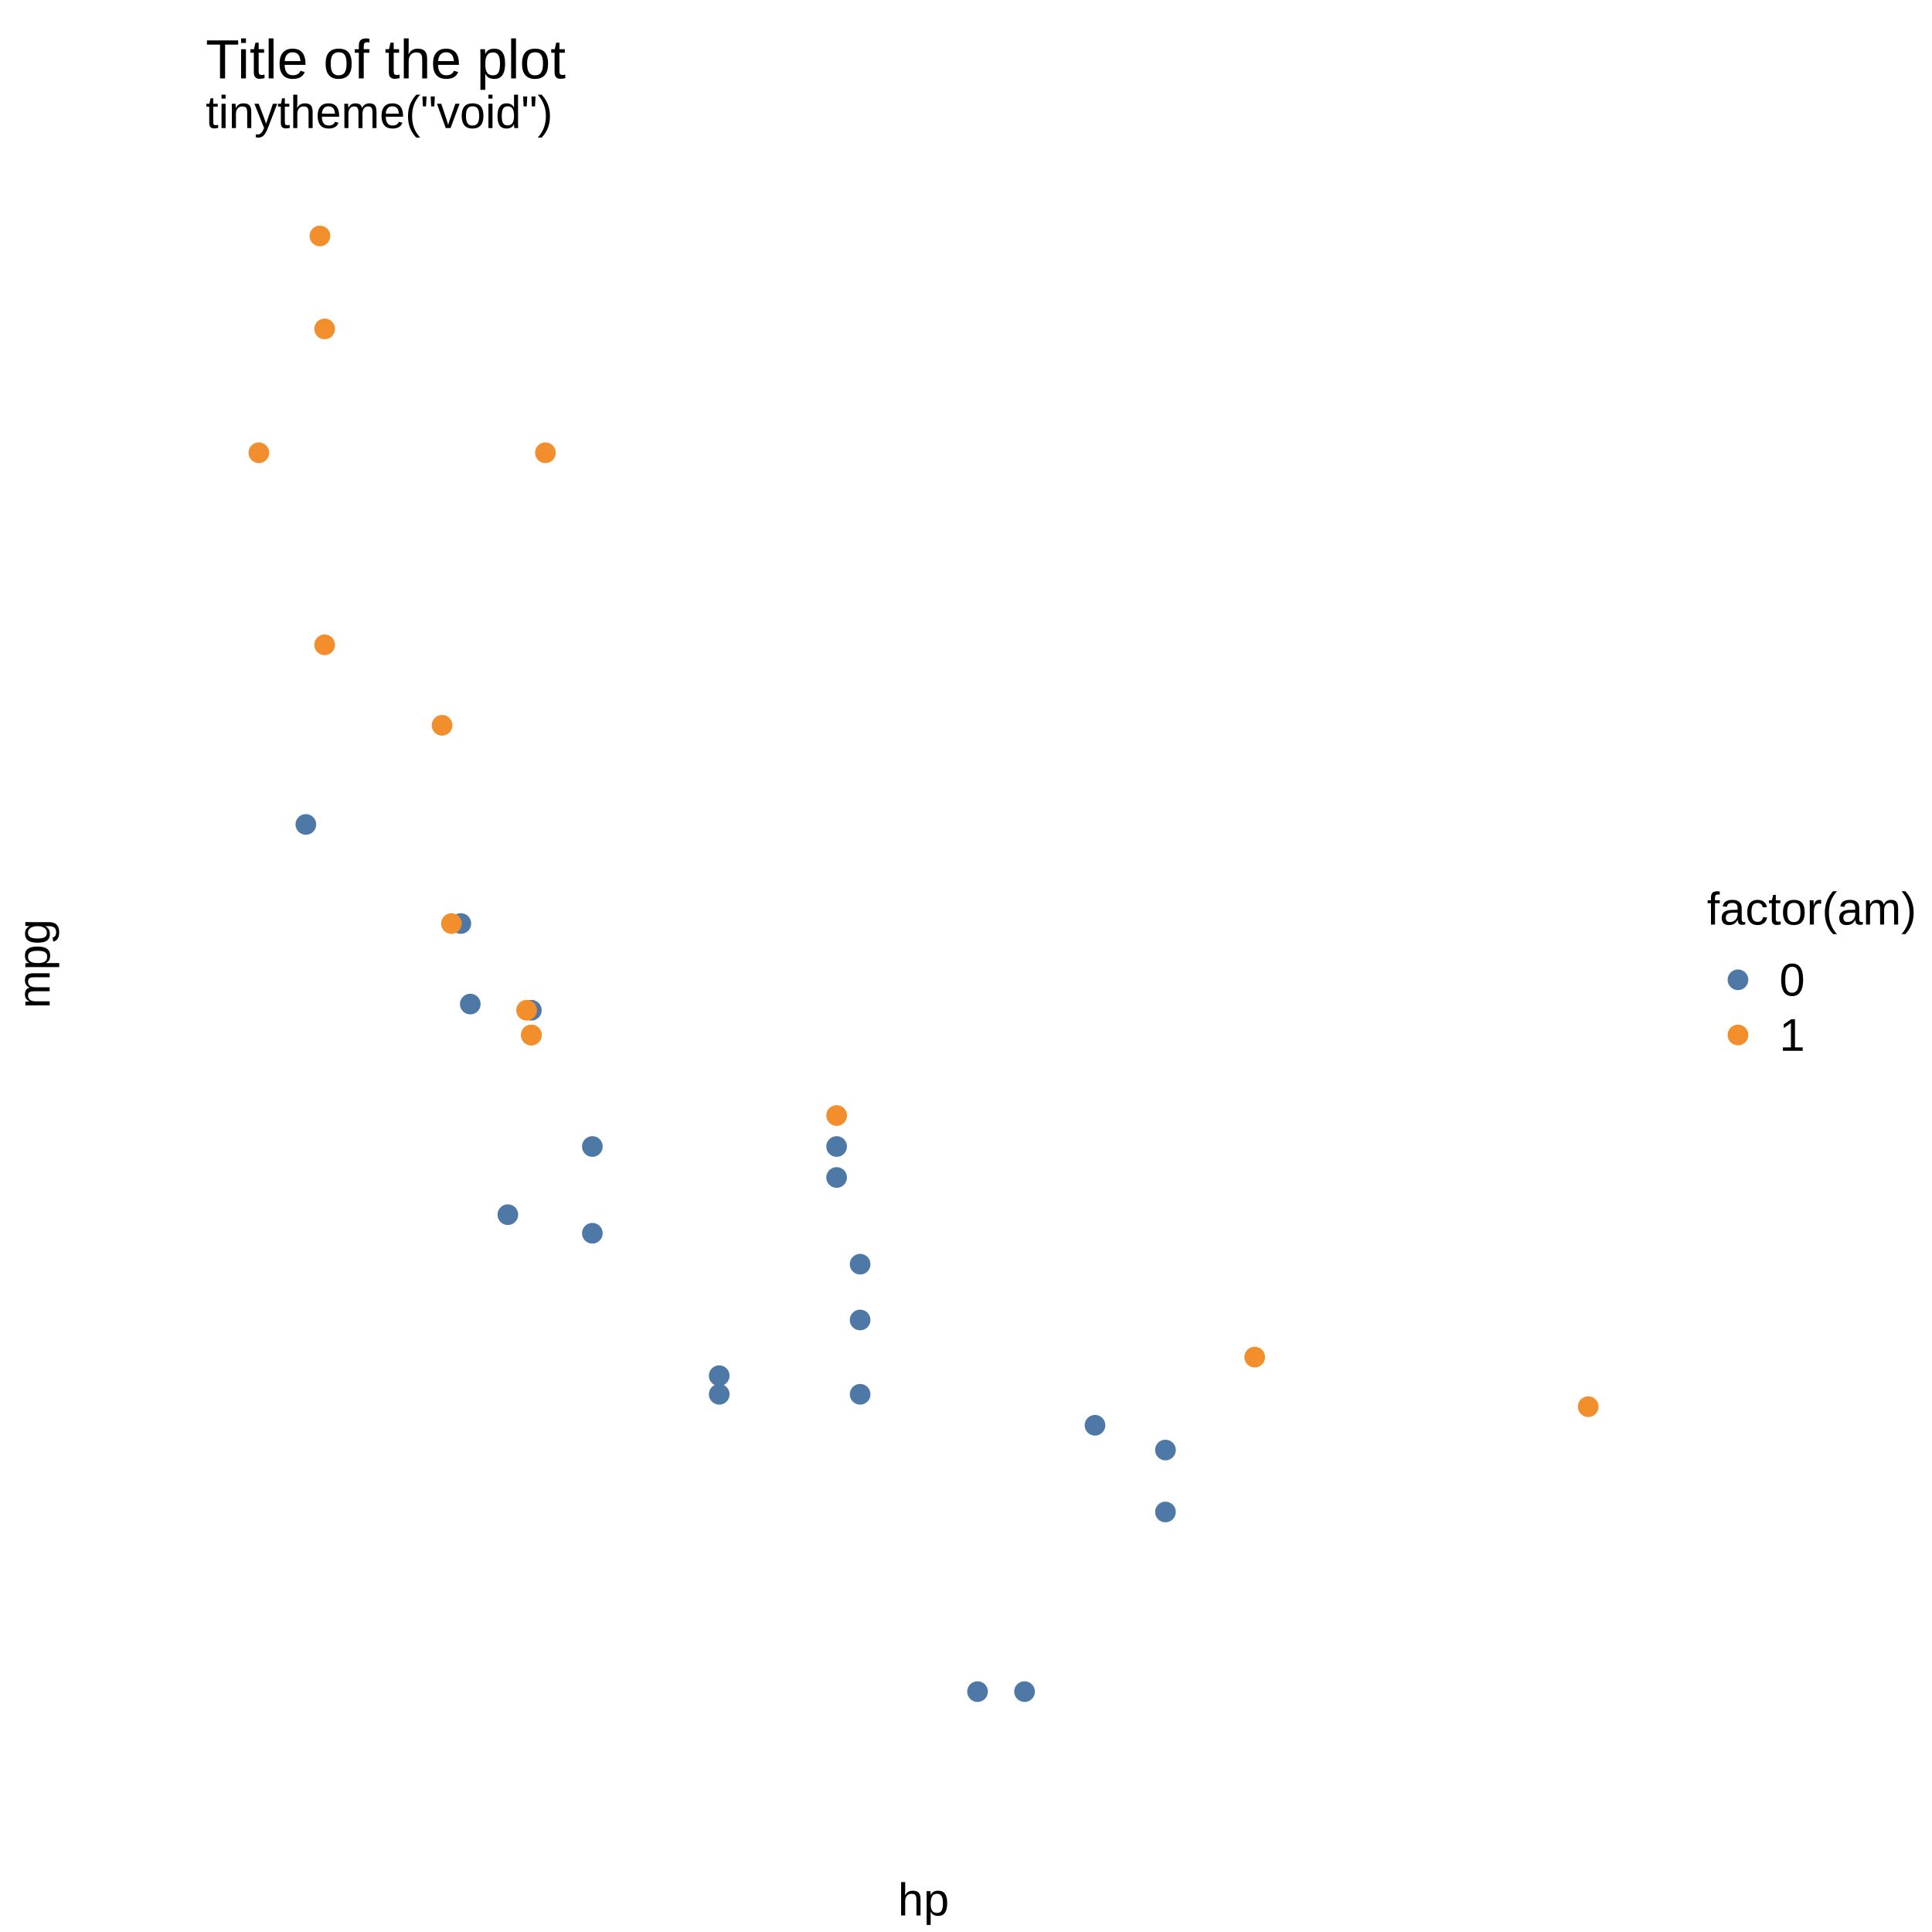
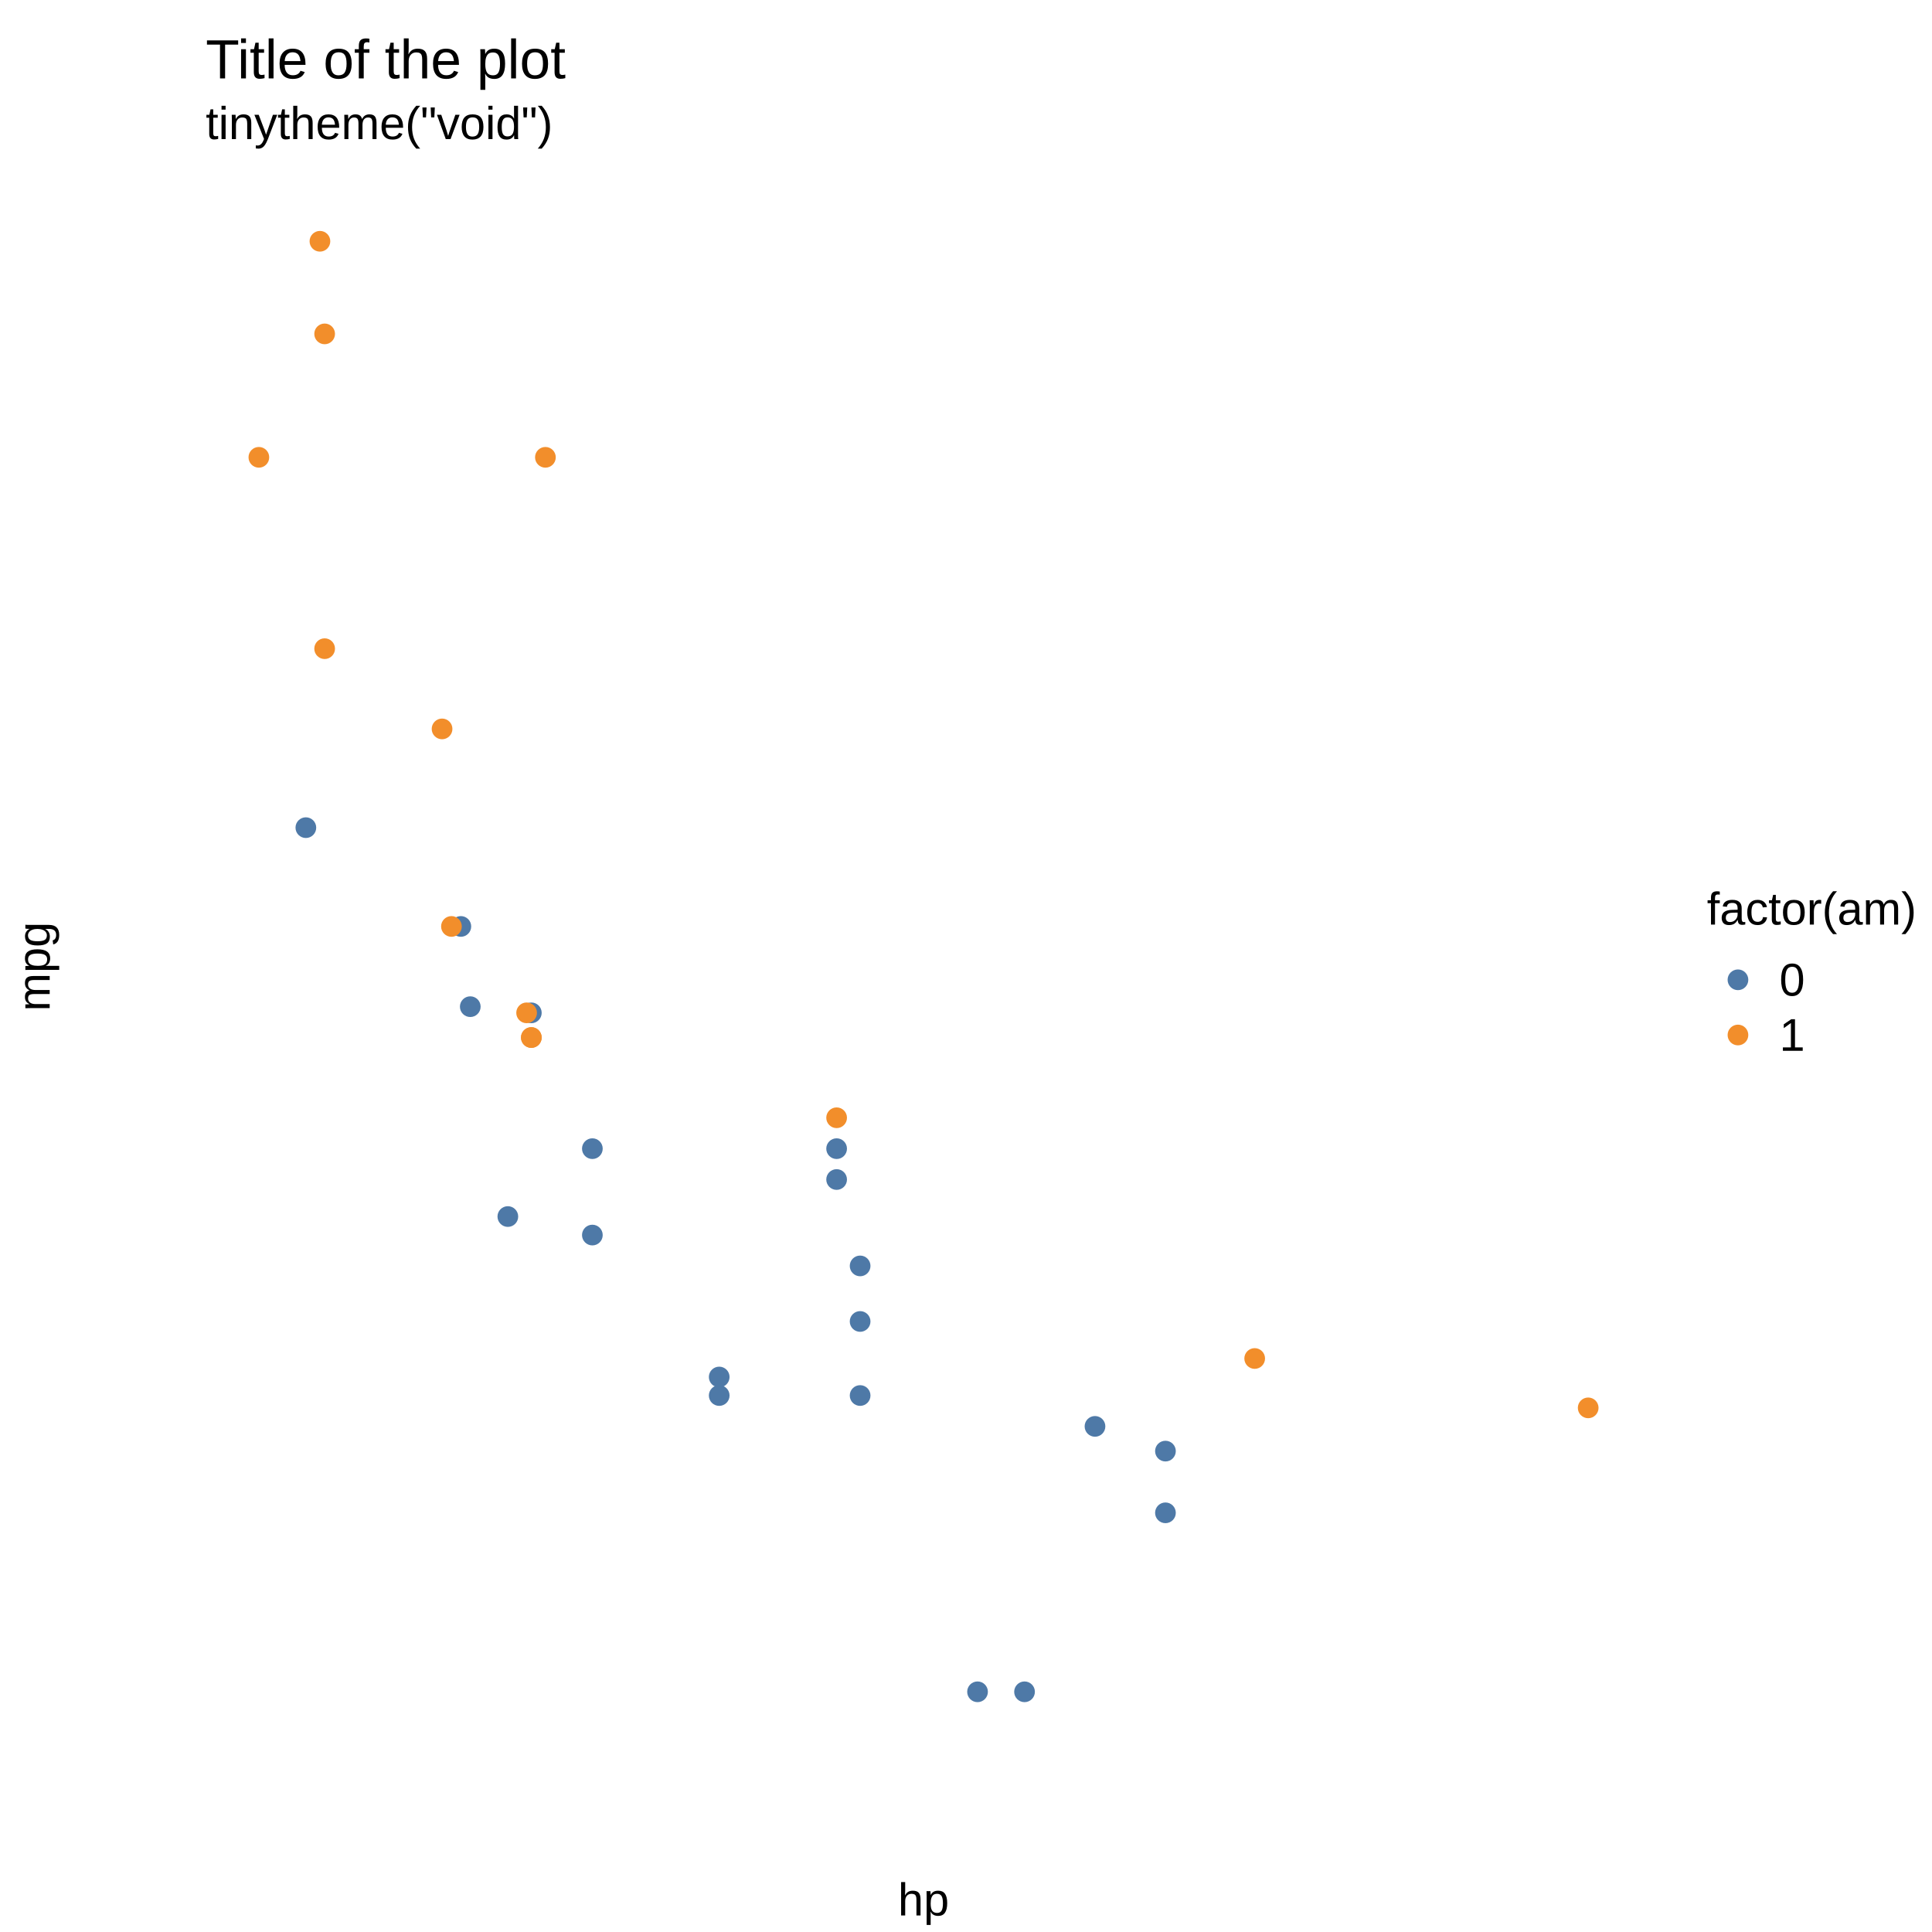
<svg xmlns="http://www.w3.org/2000/svg" width="504.00pt" height="504.00pt" viewBox="0 0 504.00 504.00">
  <g class="svglite">
    <defs>
      <style type="text/css">
    .svglite line, .svglite polyline, .svglite polygon, .svglite path, .svglite rect, .svglite circle {
      fill: none;
      stroke: #000000;
      stroke-linecap: round;
      stroke-linejoin: round;
      stroke-miterlimit: 10.00;
    }
    .svglite text {
      white-space: pre;
    }
    .svglite g.glyphgroup path {
      fill: inherit;
      stroke: none;
    }
  </style>
    </defs>
    <rect width="100%" height="100%" style="stroke: none; fill: #FFFFFF;" />
    <defs>
      <clipPath id="cpMC4wMHw1MDQuMDB8MC4wMHw1MDQuMDA=">
        <rect x="0.00" y="0.00" width="504.00" height="504.00" />
      </clipPath>
    </defs>
    <g clip-path="url(#cpMC4wMHw1MDQuMDB8MC4wMHw1MDQuMDA=)">
      <circle cx="453.38" cy="255.60" r="2.70" style="stroke-width: 0.75; stroke: none; fill: #4E79A7;" />
      <circle cx="453.38" cy="270.00" r="2.70" style="stroke-width: 0.75; stroke: none; fill: #F28E2B;" />
      <text x="472.62" y="241.20" text-anchor="middle" style="font-size: 12.00px; font-family: &quot;Liberation Sans&quot;;" textLength="54.67px" lengthAdjust="spacingAndGlyphs">factor(am)</text>
      <text x="464.18" y="259.73" style="font-size: 12.00px; font-family: &quot;Liberation Sans&quot;;" textLength="6.67px" lengthAdjust="spacingAndGlyphs">0</text>
      <text x="464.18" y="274.13" style="font-size: 12.00px; font-family: &quot;Liberation Sans&quot;;" textLength="6.67px" lengthAdjust="spacingAndGlyphs">1</text>
-       <text x="53.66" y="33.41" style="font-size: 12.00px; font-family: &quot;Liberation Sans&quot;;" textLength="90.56px" lengthAdjust="spacingAndGlyphs">tinytheme("void")</text>
+       <text x="53.66" y="36.29" style="font-size: 12.00px; font-family: &quot;Liberation Sans&quot;;" textLength="90.56px" lengthAdjust="spacingAndGlyphs">tinytheme("void")</text>
    </g>
    <defs>
      <clipPath id="cpMC4wMHw0MjguMTh8MC4wMHw1MDQuMDA=">
        <rect x="0.00" y="0.00" width="428.18" height="504.00" />
      </clipPath>
    </defs>
    <g clip-path="url(#cpMC4wMHw0MjguMTh8MC4wMHw1MDQuMDA=)">
      <text x="53.66" y="20.45" style="font-size: 14.40px; font-family: &quot;Liberation Sans&quot;;" textLength="93.88px" lengthAdjust="spacingAndGlyphs">Title of the plot</text>
      <text x="240.92" y="499.68" text-anchor="middle" style="font-size: 12.00px; font-family: &quot;Liberation Sans&quot;;" textLength="13.34px" lengthAdjust="spacingAndGlyphs">hp</text>
-       <text transform="translate(12.96,251.42) rotate(-90)" text-anchor="middle" style="font-size: 12.00px; font-family: &quot;Liberation Sans&quot;;" textLength="23.34px" lengthAdjust="spacingAndGlyphs">mpg</text>
+       <text transform="translate(12.96,252.14) rotate(-90)" text-anchor="middle" style="font-size: 12.00px; font-family: &quot;Liberation Sans&quot;;" textLength="23.34px" lengthAdjust="spacingAndGlyphs">mpg</text>
    </g>
    <defs>
-       <clipPath id="cpNTMuNjZ8NDI4LjE4fDQ2LjM3fDQ1Ni40OA==">
-         <rect x="53.66" y="46.37" width="374.52" height="410.11" />
+       <clipPath id="cpNTMuNjZ8NDI4LjE4fDQ3LjgxfDQ1Ni40OA==">
+         <rect x="53.66" y="47.81" width="374.52" height="408.67" />
      </clipPath>
    </defs>
-     <g clip-path="url(#cpNTMuNjZ8NDI4LjE4fDQ2LjM3fDQ1Ni40OA==)">
-       <circle cx="138.61" cy="263.54" r="2.70" style="stroke-width: 0.75; stroke: none; fill: #4E79A7;" />
-       <circle cx="218.25" cy="307.17" r="2.70" style="stroke-width: 0.75; stroke: none; fill: #4E79A7;" />
-       <circle cx="132.48" cy="316.87" r="2.70" style="stroke-width: 0.75; stroke: none; fill: #4E79A7;" />
-       <circle cx="304.03" cy="378.27" r="2.70" style="stroke-width: 0.75; stroke: none; fill: #4E79A7;" />
-       <circle cx="79.79" cy="215.07" r="2.70" style="stroke-width: 0.75; stroke: none; fill: #4E79A7;" />
-       <circle cx="120.22" cy="240.92" r="2.70" style="stroke-width: 0.75; stroke: none; fill: #4E79A7;" />
-       <circle cx="154.53" cy="299.09" r="2.70" style="stroke-width: 0.75; stroke: none; fill: #4E79A7;" />
-       <circle cx="154.53" cy="321.72" r="2.70" style="stroke-width: 0.75; stroke: none; fill: #4E79A7;" />
-       <circle cx="224.38" cy="344.34" r="2.70" style="stroke-width: 0.75; stroke: none; fill: #4E79A7;" />
-       <circle cx="224.38" cy="329.79" r="2.70" style="stroke-width: 0.75; stroke: none; fill: #4E79A7;" />
-       <circle cx="224.38" cy="363.73" r="2.70" style="stroke-width: 0.75; stroke: none; fill: #4E79A7;" />
-       <circle cx="255.01" cy="441.29" r="2.70" style="stroke-width: 0.75; stroke: none; fill: #4E79A7;" />
-       <circle cx="267.27" cy="441.29" r="2.70" style="stroke-width: 0.75; stroke: none; fill: #4E79A7;" />
-       <circle cx="285.65" cy="371.81" r="2.70" style="stroke-width: 0.75; stroke: none; fill: #4E79A7;" />
-       <circle cx="122.68" cy="261.93" r="2.70" style="stroke-width: 0.75; stroke: none; fill: #4E79A7;" />
-       <circle cx="187.62" cy="358.88" r="2.70" style="stroke-width: 0.75; stroke: none; fill: #4E79A7;" />
-       <circle cx="187.62" cy="363.73" r="2.70" style="stroke-width: 0.75; stroke: none; fill: #4E79A7;" />
-       <circle cx="304.03" cy="394.43" r="2.70" style="stroke-width: 0.75; stroke: none; fill: #4E79A7;" />
-       <circle cx="218.25" cy="299.09" r="2.70" style="stroke-width: 0.75; stroke: none; fill: #4E79A7;" />
-       <circle cx="138.61" cy="270.01" r="2.70" style="stroke-width: 0.75; stroke: none; fill: #F28E2B;" />
-       <circle cx="138.61" cy="270.01" r="2.70" style="stroke-width: 0.75; stroke: none; fill: #F28E2B;" />
-       <circle cx="117.77" cy="240.92" r="2.70" style="stroke-width: 0.75; stroke: none; fill: #F28E2B;" />
-       <circle cx="84.69" cy="85.80" r="2.70" style="stroke-width: 0.75; stroke: none; fill: #F28E2B;" />
-       <circle cx="67.53" cy="118.11" r="2.70" style="stroke-width: 0.75; stroke: none; fill: #F28E2B;" />
-       <circle cx="83.46" cy="61.56" r="2.70" style="stroke-width: 0.75; stroke: none; fill: #F28E2B;" />
-       <circle cx="84.69" cy="168.21" r="2.70" style="stroke-width: 0.75; stroke: none; fill: #F28E2B;" />
-       <circle cx="115.32" cy="189.21" r="2.70" style="stroke-width: 0.75; stroke: none; fill: #F28E2B;" />
-       <circle cx="142.28" cy="118.11" r="2.70" style="stroke-width: 0.75; stroke: none; fill: #F28E2B;" />
-       <circle cx="327.31" cy="354.03" r="2.70" style="stroke-width: 0.75; stroke: none; fill: #F28E2B;" />
-       <circle cx="218.25" cy="291.01" r="2.70" style="stroke-width: 0.75; stroke: none; fill: #F28E2B;" />
-       <circle cx="414.31" cy="366.96" r="2.70" style="stroke-width: 0.75; stroke: none; fill: #F28E2B;" />
-       <circle cx="137.38" cy="263.54" r="2.70" style="stroke-width: 0.75; stroke: none; fill: #F28E2B;" />
+     <g clip-path="url(#cpNTMuNjZ8NDI4LjE4fDQ3LjgxfDQ1Ni40OA==)">
+       <circle cx="138.61" cy="264.22" r="2.70" style="stroke-width: 0.75; stroke: none; fill: #4E79A7;" />
+       <circle cx="218.25" cy="307.70" r="2.70" style="stroke-width: 0.75; stroke: none; fill: #4E79A7;" />
+       <circle cx="132.48" cy="317.36" r="2.70" style="stroke-width: 0.75; stroke: none; fill: #4E79A7;" />
+       <circle cx="304.03" cy="378.55" r="2.70" style="stroke-width: 0.75; stroke: none; fill: #4E79A7;" />
+       <circle cx="79.79" cy="215.91" r="2.70" style="stroke-width: 0.75; stroke: none; fill: #4E79A7;" />
+       <circle cx="120.22" cy="241.68" r="2.70" style="stroke-width: 0.75; stroke: none; fill: #4E79A7;" />
+       <circle cx="154.53" cy="299.65" r="2.70" style="stroke-width: 0.75; stroke: none; fill: #4E79A7;" />
+       <circle cx="154.53" cy="322.19" r="2.70" style="stroke-width: 0.75; stroke: none; fill: #4E79A7;" />
+       <circle cx="224.38" cy="344.73" r="2.70" style="stroke-width: 0.75; stroke: none; fill: #4E79A7;" />
+       <circle cx="224.38" cy="330.24" r="2.70" style="stroke-width: 0.75; stroke: none; fill: #4E79A7;" />
+       <circle cx="224.38" cy="364.05" r="2.70" style="stroke-width: 0.75; stroke: none; fill: #4E79A7;" />
+       <circle cx="255.01" cy="441.34" r="2.70" style="stroke-width: 0.75; stroke: none; fill: #4E79A7;" />
+       <circle cx="267.27" cy="441.34" r="2.70" style="stroke-width: 0.75; stroke: none; fill: #4E79A7;" />
+       <circle cx="285.65" cy="372.10" r="2.70" style="stroke-width: 0.75; stroke: none; fill: #4E79A7;" />
+       <circle cx="122.68" cy="262.61" r="2.70" style="stroke-width: 0.75; stroke: none; fill: #4E79A7;" />
+       <circle cx="187.62" cy="359.22" r="2.70" style="stroke-width: 0.75; stroke: none; fill: #4E79A7;" />
+       <circle cx="187.62" cy="364.05" r="2.70" style="stroke-width: 0.75; stroke: none; fill: #4E79A7;" />
+       <circle cx="304.03" cy="394.65" r="2.70" style="stroke-width: 0.75; stroke: none; fill: #4E79A7;" />
+       <circle cx="218.25" cy="299.65" r="2.70" style="stroke-width: 0.75; stroke: none; fill: #4E79A7;" />
+       <circle cx="138.61" cy="270.66" r="2.70" style="stroke-width: 0.75; stroke: none; fill: #F28E2B;" />
+       <circle cx="138.61" cy="270.66" r="2.70" style="stroke-width: 0.75; stroke: none; fill: #F28E2B;" />
+       <circle cx="117.77" cy="241.68" r="2.70" style="stroke-width: 0.75; stroke: none; fill: #F28E2B;" />
+       <circle cx="84.69" cy="87.10" r="2.70" style="stroke-width: 0.75; stroke: none; fill: #F28E2B;" />
+       <circle cx="67.53" cy="119.30" r="2.70" style="stroke-width: 0.75; stroke: none; fill: #F28E2B;" />
+       <circle cx="83.46" cy="62.94" r="2.70" style="stroke-width: 0.75; stroke: none; fill: #F28E2B;" />
+       <circle cx="84.69" cy="169.22" r="2.70" style="stroke-width: 0.75; stroke: none; fill: #F28E2B;" />
+       <circle cx="115.32" cy="190.15" r="2.70" style="stroke-width: 0.75; stroke: none; fill: #F28E2B;" />
+       <circle cx="142.28" cy="119.30" r="2.70" style="stroke-width: 0.75; stroke: none; fill: #F28E2B;" />
+       <circle cx="327.31" cy="354.39" r="2.70" style="stroke-width: 0.75; stroke: none; fill: #F28E2B;" />
+       <circle cx="218.25" cy="291.59" r="2.70" style="stroke-width: 0.75; stroke: none; fill: #F28E2B;" />
+       <circle cx="414.31" cy="367.27" r="2.70" style="stroke-width: 0.75; stroke: none; fill: #F28E2B;" />
+       <circle cx="137.38" cy="264.22" r="2.70" style="stroke-width: 0.75; stroke: none; fill: #F28E2B;" />
    </g>
  </g>
</svg>
